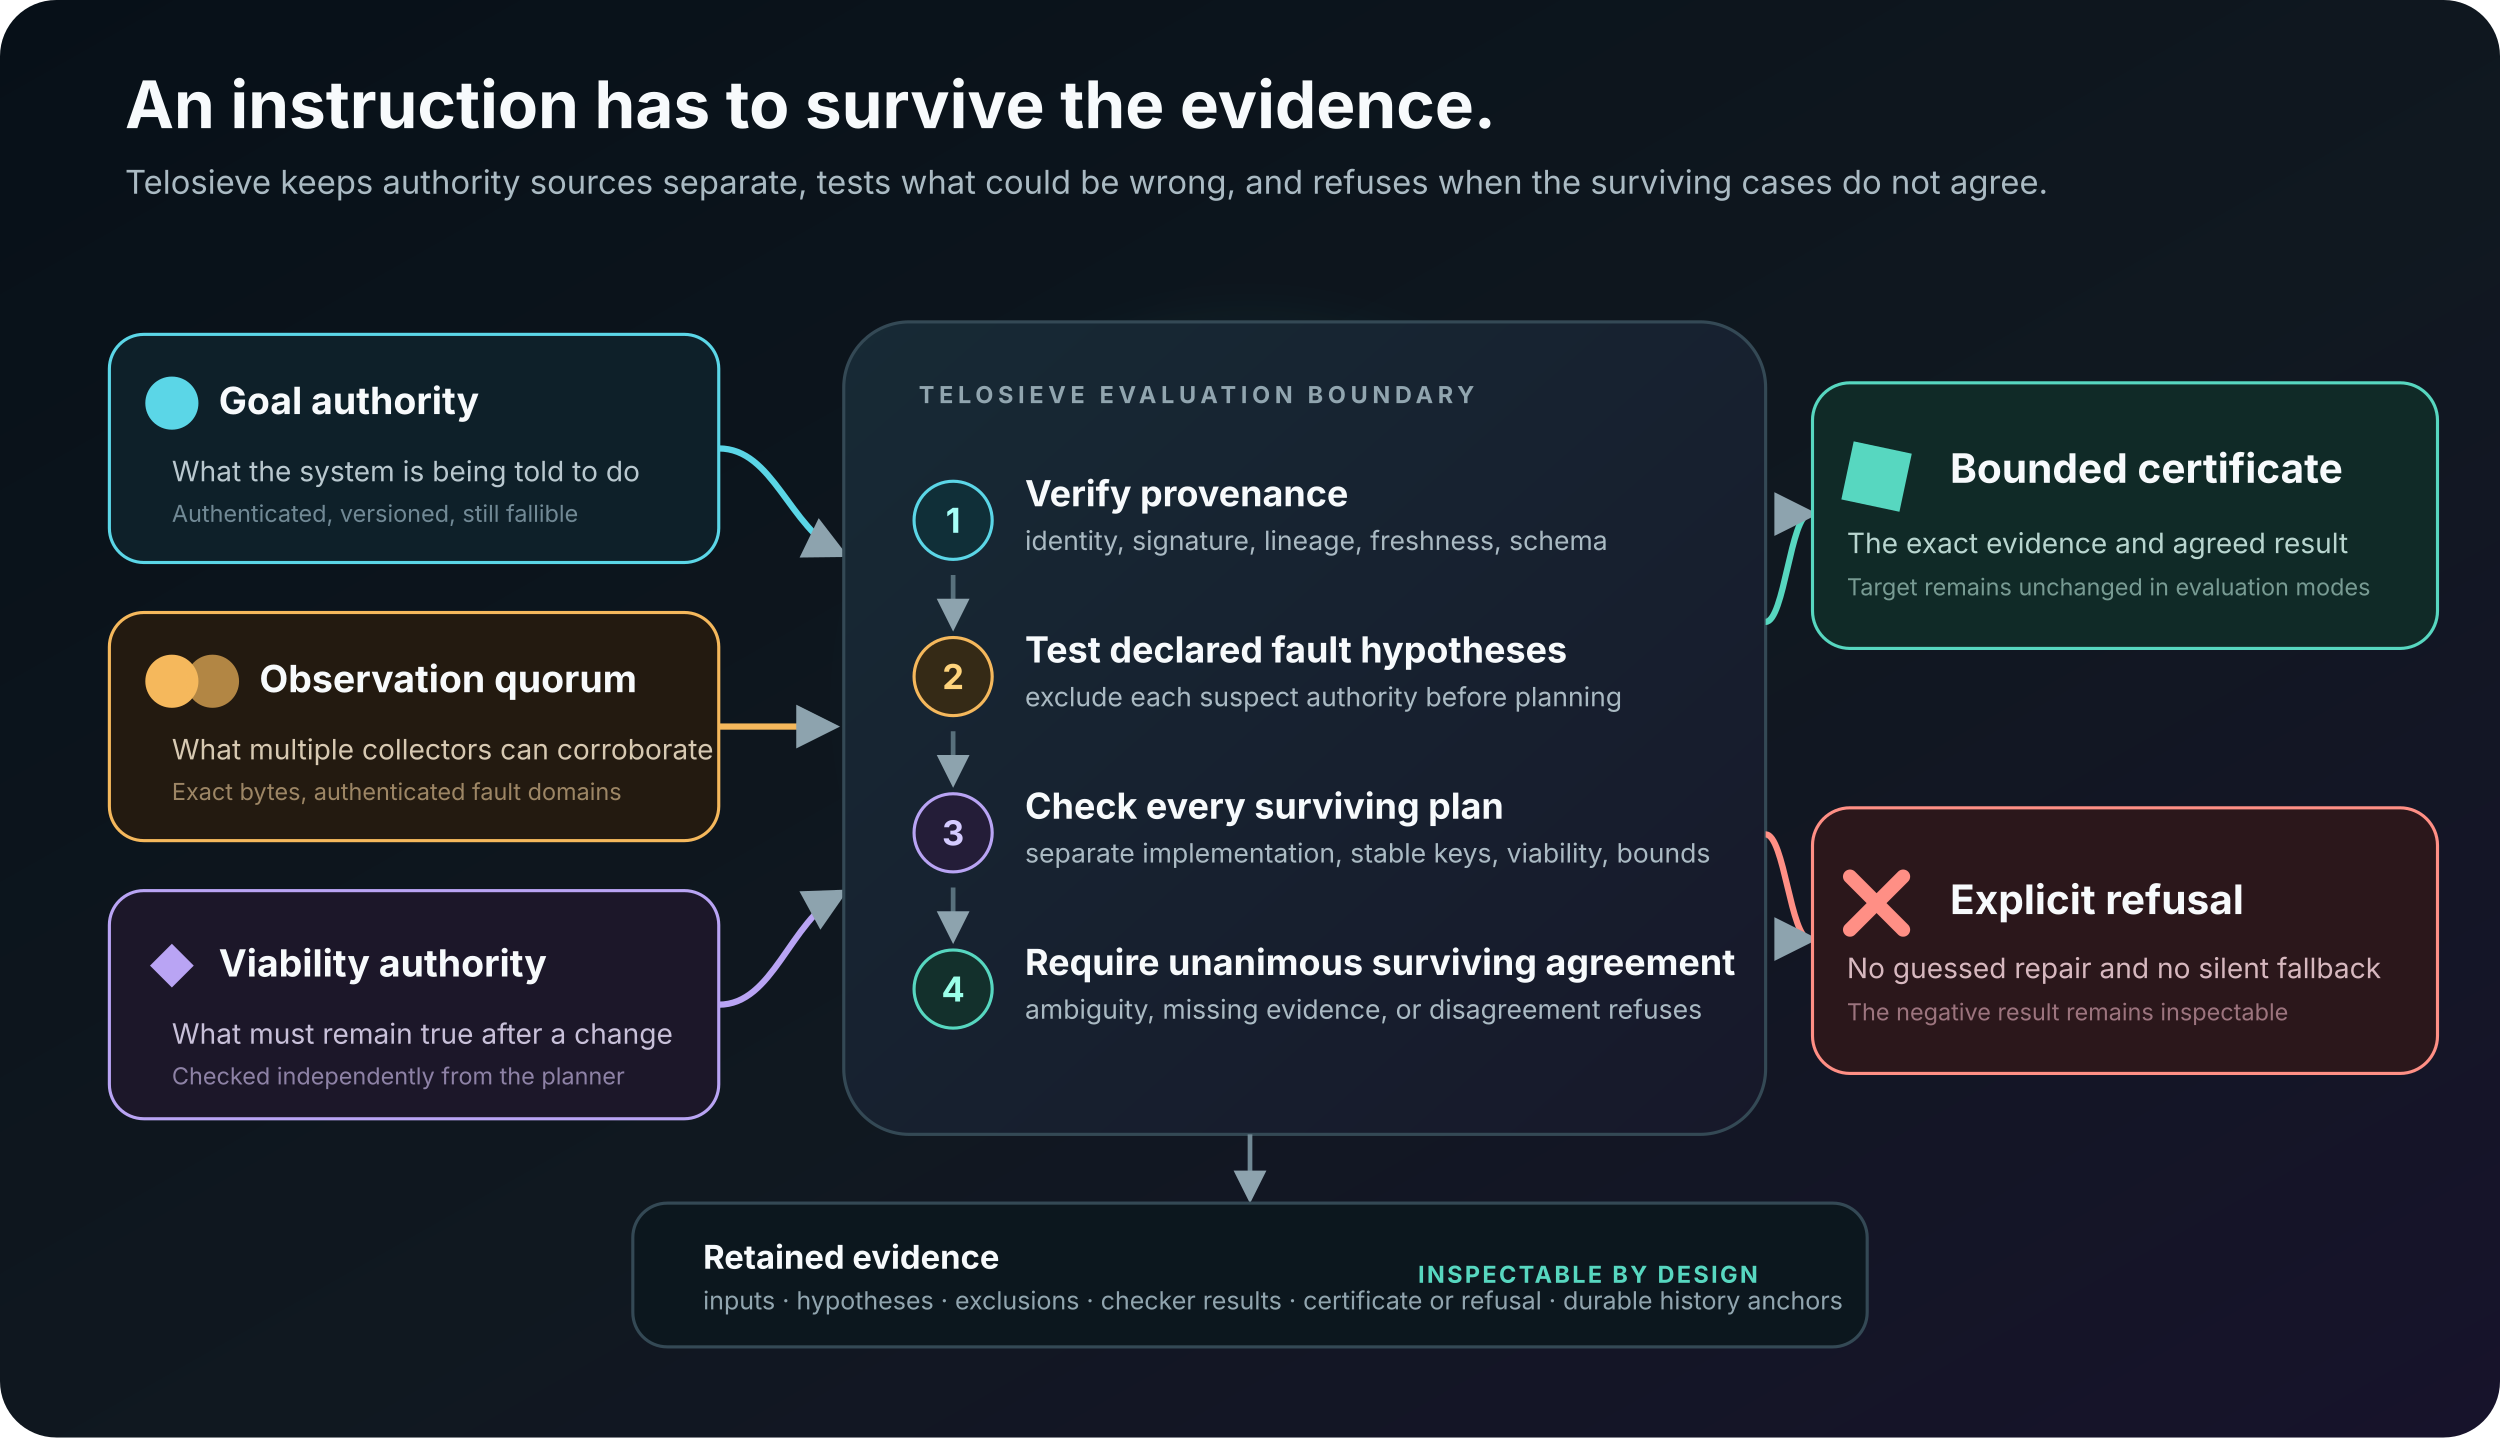
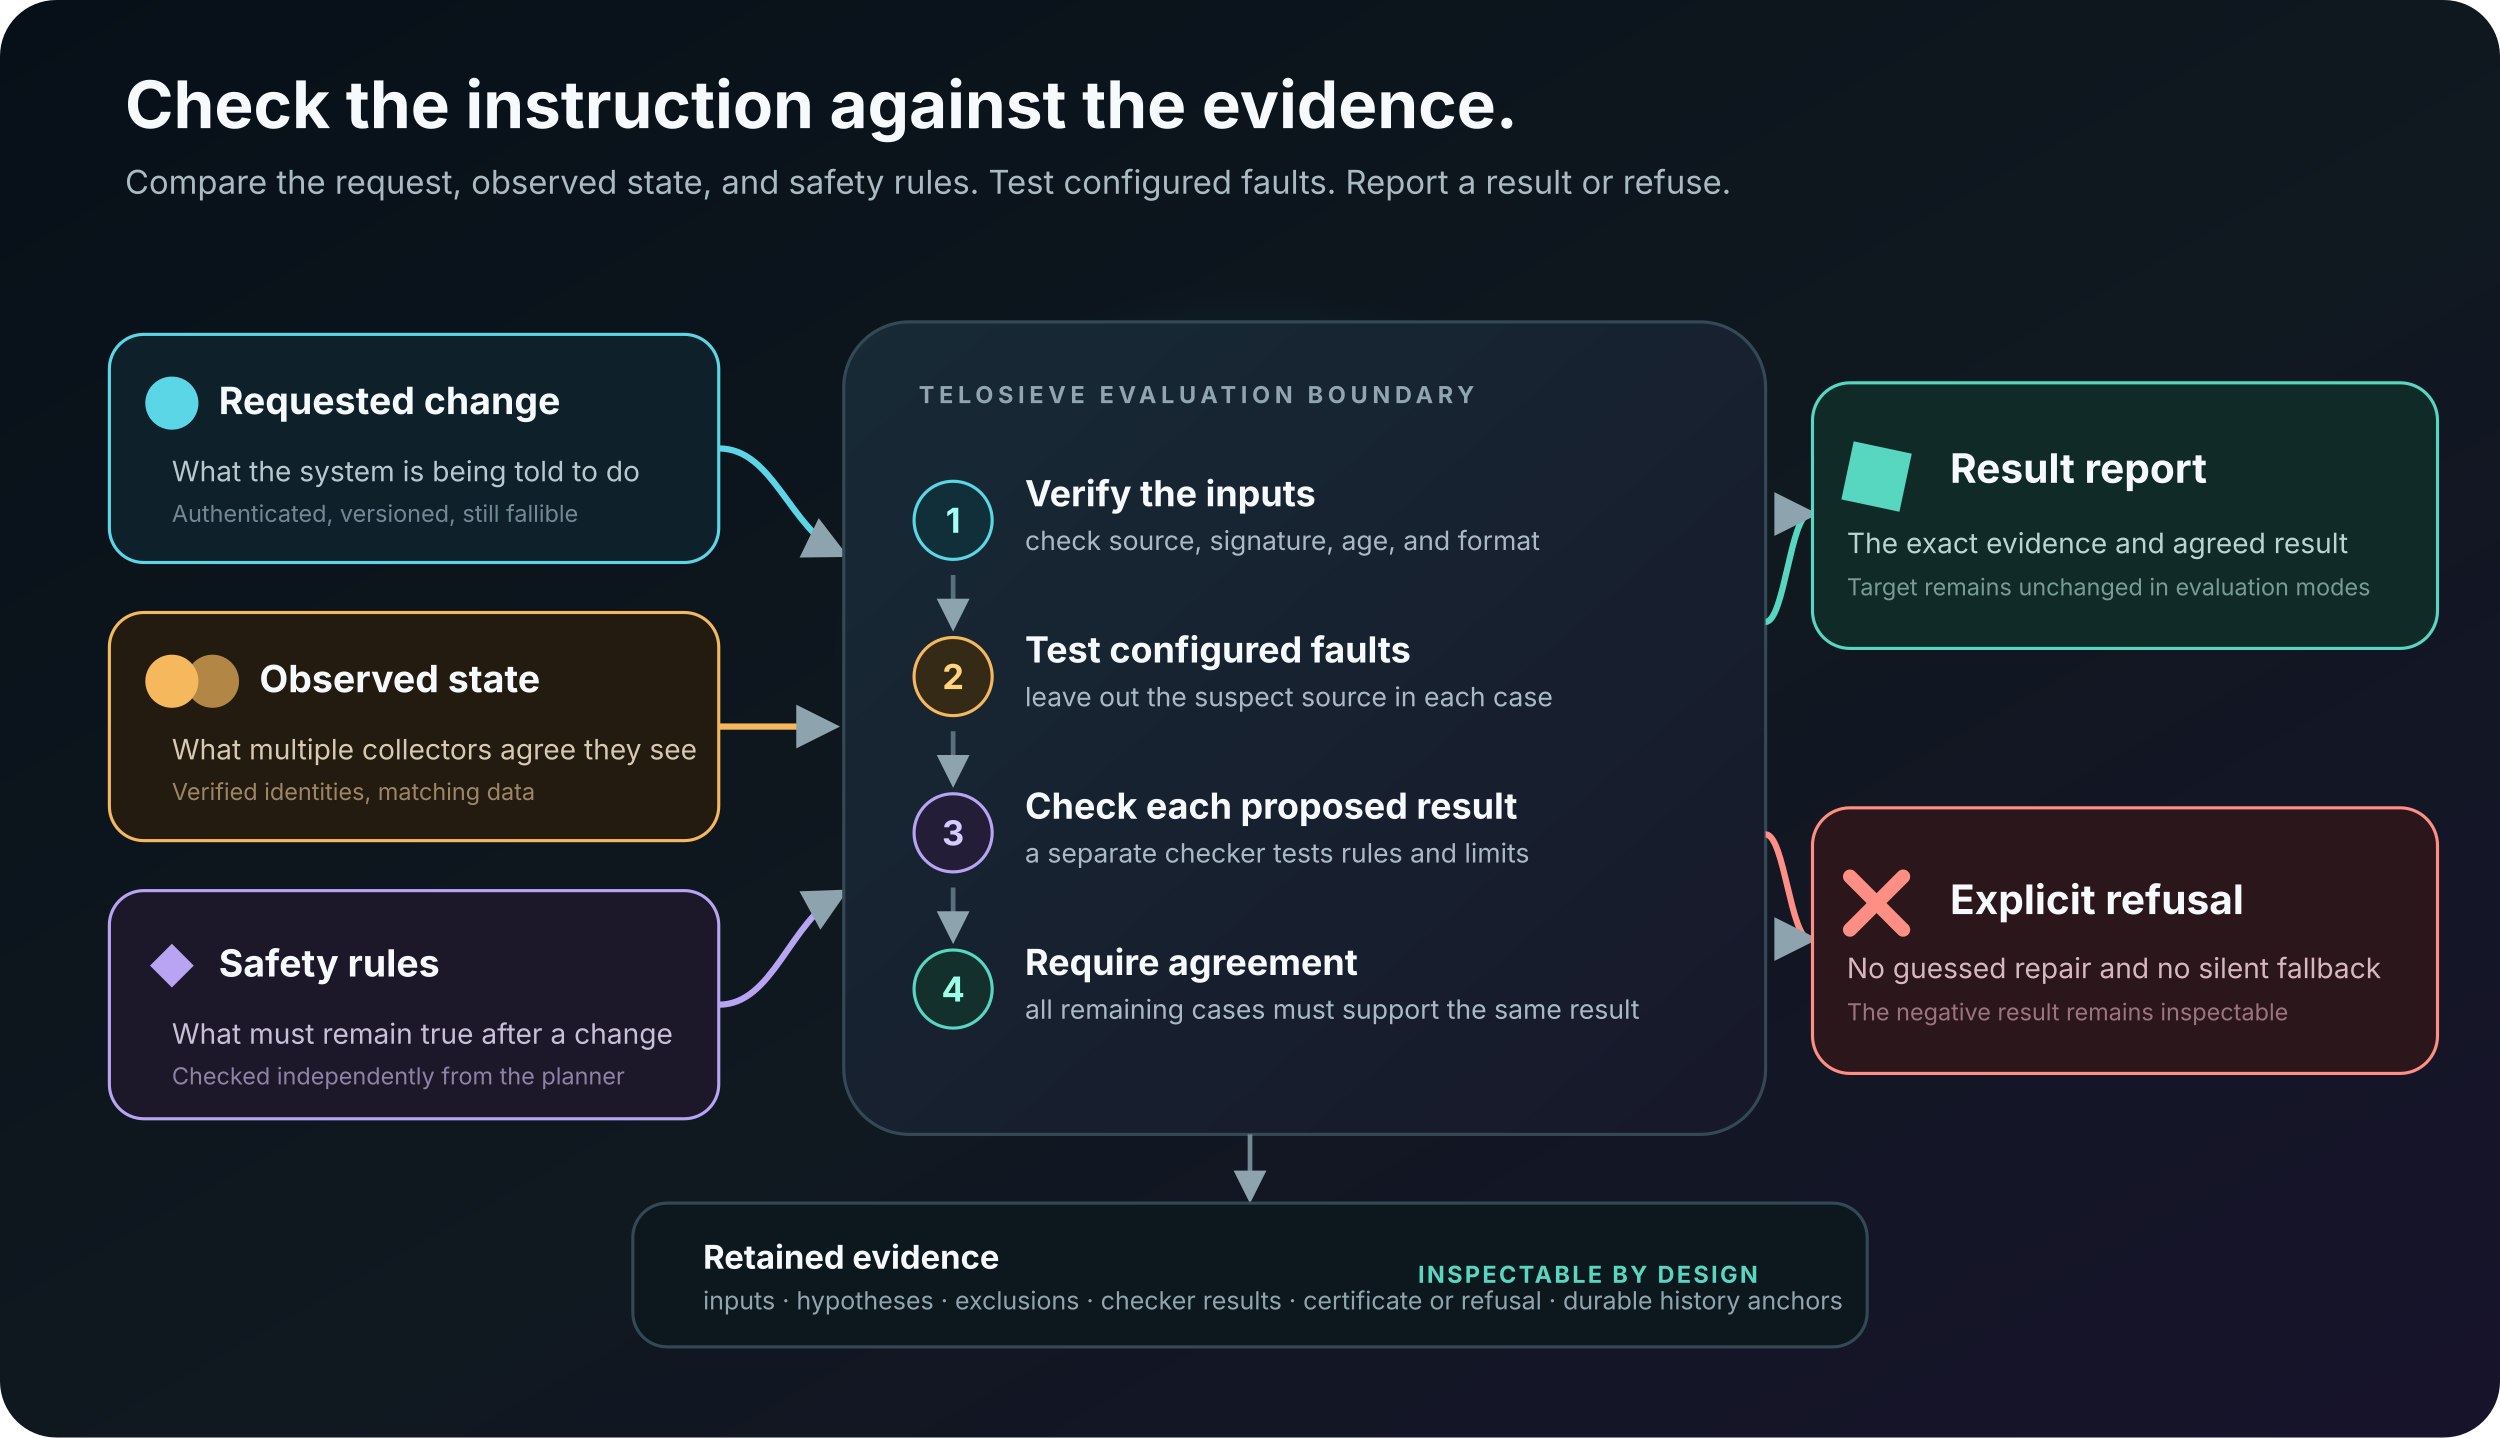
<svg xmlns="http://www.w3.org/2000/svg" width="1600" height="920" viewBox="0 0 1600 920" role="img" aria-labelledby="title description">
  <defs>
    <linearGradient id="background" x1="0" y1="0" x2="1" y2="1">
      <stop stop-color="#071018" />
      <stop offset=".55" stop-color="#101820" />
      <stop offset="1" stop-color="#17132B" />
    </linearGradient>
    <linearGradient id="core" x1="0" y1="0" x2="1" y2="1">
      <stop stop-color="#172A35" />
      <stop offset="1" stop-color="#17182A" />
    </linearGradient>
    <filter id="glow" x="-60%" y="-60%" width="220%" height="220%">
      <feGaussianBlur stdDeviation="12" />
    </filter>
    <marker id="arrow" viewBox="0 0 10 10" refX="8" refY="5" markerWidth="7" markerHeight="7" orient="auto-start-reverse">
      <path d="M0 0L10 5L0 10Z" fill="#8DA3AE" />
    </marker>
  </defs>
  <rect width="1600" height="920" rx="36" fill="url(#background)" />
  <circle cx="800" cy="450" r="250" fill="#20D9D2" opacity=".05" filter="url(#glow)" />
  <circle cx="800" cy="450" r="188" fill="#775CFF" opacity=".08" filter="url(#glow)" />
-   <text x="80" y="82" fill="#F7FAFC" font-family="Inter, Arial, sans-serif" font-size="42" font-weight="700">An instruction has to survive the evidence.</text>
-   <text x="80" y="124" fill="#AABAC3" font-family="Inter, Arial, sans-serif" font-size="21">Telosieve keeps authority sources separate, tests what could be wrong, and refuses when the surviving cases do not agree.</text>
+   <text x="80" y="82" fill="#F7FAFC" font-family="Inter, Arial, sans-serif" font-size="42" font-weight="700">Check the instruction against the evidence.</text>
+   <text x="80" y="124" fill="#AABAC3" font-family="Inter, Arial, sans-serif" font-size="21">Compare the request, observed state, and safety rules. Test configured faults. Report a result or refuse.</text>
  <g font-family="Inter, Arial, sans-serif">
    <rect x="70" y="214" width="390" height="146" rx="22" fill="#0E2029" stroke="#5BD6E7" stroke-width="2" />
    <circle cx="110" cy="258" r="17" fill="#5BD6E7" />
-     <text x="140" y="265" fill="#F7FAFC" font-size="24" font-weight="700">Goal authority</text>
+     <text x="140" y="265" fill="#F7FAFC" font-size="24" font-weight="700">Requested change</text>
    <text x="110" y="308" fill="#B9C8CF" font-size="18">What the system is being told to do</text>
    <text x="110" y="334" fill="#718995" font-size="15">Authenticated, versioned, still fallible</text>
    <rect x="70" y="392" width="390" height="146" rx="22" fill="#231A10" stroke="#F5B85C" stroke-width="2" />
    <circle cx="110" cy="436" r="17" fill="#F5B85C" />
    <circle cx="136" cy="436" r="17" fill="#F5B85C" opacity=".68" />
-     <text x="166" y="443" fill="#F7FAFC" font-size="24" font-weight="700">Observation quorum</text>
-     <text x="110" y="486" fill="#D7C9B2" font-size="18">What multiple collectors can corroborate</text>
-     <text x="110" y="512" fill="#9D8665" font-size="15">Exact bytes, authenticated fault domains</text>
+     <text x="166" y="443" fill="#F7FAFC" font-size="24" font-weight="700">Observed state</text>
+     <text x="110" y="486" fill="#D7C9B2" font-size="18">What multiple collectors agree they see</text>
+     <text x="110" y="512" fill="#9D8665" font-size="15">Verified identities, matching data</text>
    <rect x="70" y="570" width="390" height="146" rx="22" fill="#1C1729" stroke="#B9A4F4" stroke-width="2" />
    <path d="M96 618L110 604L124 618L110 632Z" fill="#B9A4F4" />
-     <text x="140" y="625" fill="#F7FAFC" font-size="24" font-weight="700">Viability authority</text>
+     <text x="140" y="625" fill="#F7FAFC" font-size="24" font-weight="700">Safety rules</text>
    <text x="110" y="668" fill="#C8C0D9" font-size="18">What must remain true after a change</text>
    <text x="110" y="694" fill="#8E82A6" font-size="15">Checked independently from the planner</text>
  </g>
  <path d="M460 287C495 287 505 338 538 354" fill="none" stroke="#5BD6E7" stroke-width="4" marker-end="url(#arrow)" />
  <path d="M460 465H532" fill="none" stroke="#F5B85C" stroke-width="4" marker-end="url(#arrow)" />
  <path d="M460 643C495 643 505 590 538 572" fill="none" stroke="#B9A4F4" stroke-width="4" marker-end="url(#arrow)" />
  <rect x="540" y="206" width="590" height="520" rx="42" fill="url(#core)" stroke="#344955" stroke-width="2" />
  <text x="588" y="258" fill="#91A5AF" font-family="Inter, Arial, sans-serif" font-size="15" font-weight="700" letter-spacing="3">TELOSIEVE EVALUATION BOUNDARY</text>
  <g font-family="Inter, Arial, sans-serif">
    <circle cx="610" cy="333" r="25" fill="#102F38" stroke="#5BD6E7" stroke-width="2" />
    <text x="610" y="341" text-anchor="middle" fill="#A6FFF7" font-size="22" font-weight="700">1</text>
-     <text x="656" y="324" fill="#F7FAFC" font-size="23" font-weight="700">Verify provenance</text>
-     <text x="656" y="352" fill="#AABAC3" font-size="17">identity, signature, lineage, freshness, schema</text>
+     <text x="656" y="324" fill="#F7FAFC" font-size="23" font-weight="700">Verify the inputs</text>
+     <text x="656" y="352" fill="#AABAC3" font-size="17">check source, signature, age, and format</text>
    <path d="M610 368V400" stroke="#58707C" stroke-width="3" marker-end="url(#arrow)" />
    <circle cx="610" cy="433" r="25" fill="#352A16" stroke="#F5B85C" stroke-width="2" />
    <text x="610" y="441" text-anchor="middle" fill="#FFD47C" font-size="22" font-weight="700">2</text>
-     <text x="656" y="424" fill="#F7FAFC" font-size="23" font-weight="700">Test declared fault hypotheses</text>
-     <text x="656" y="452" fill="#AABAC3" font-size="17">exclude each suspect authority before planning</text>
+     <text x="656" y="424" fill="#F7FAFC" font-size="23" font-weight="700">Test configured faults</text>
+     <text x="656" y="452" fill="#AABAC3" font-size="17">leave out the suspect source in each case</text>
    <path d="M610 468V500" stroke="#58707C" stroke-width="3" marker-end="url(#arrow)" />
    <circle cx="610" cy="533" r="25" fill="#241D38" stroke="#B9A4F4" stroke-width="2" />
    <text x="610" y="541" text-anchor="middle" fill="#D4CBFF" font-size="22" font-weight="700">3</text>
-     <text x="656" y="524" fill="#F7FAFC" font-size="23" font-weight="700">Check every surviving plan</text>
-     <text x="656" y="552" fill="#AABAC3" font-size="17">separate implementation, stable keys, viability, bounds</text>
+     <text x="656" y="524" fill="#F7FAFC" font-size="23" font-weight="700">Check each proposed result</text>
+     <text x="656" y="552" fill="#AABAC3" font-size="17">a separate checker tests rules and limits</text>
    <path d="M610 568V600" stroke="#58707C" stroke-width="3" marker-end="url(#arrow)" />
    <circle cx="610" cy="633" r="25" fill="#13302C" stroke="#57D7C0" stroke-width="2" />
    <text x="610" y="641" text-anchor="middle" fill="#9BFFE9" font-size="22" font-weight="700">4</text>
-     <text x="656" y="624" fill="#F7FAFC" font-size="23" font-weight="700">Require unanimous surviving agreement</text>
-     <text x="656" y="652" fill="#AABAC3" font-size="17">ambiguity, missing evidence, or disagreement refuses</text>
+     <text x="656" y="624" fill="#F7FAFC" font-size="23" font-weight="700">Require agreement</text>
+     <text x="656" y="652" fill="#AABAC3" font-size="17">all remaining cases must support the same result</text>
  </g>
  <path d="M1130 398C1142 398 1146 329 1158 329" fill="none" stroke="#57D7C0" stroke-width="4" marker-end="url(#arrow)" />
  <path d="M1130 534C1142 534 1146 601 1158 601" fill="none" stroke="#FF8F85" stroke-width="4" marker-end="url(#arrow)" />
  <g font-family="Inter, Arial, sans-serif">
    <rect x="1160" y="245" width="400" height="170" rx="24" fill="#102A27" stroke="#57D7C0" stroke-width="2" />
    <rect x="1182" y="286" width="38" height="38" transform="rotate(12 1201 305)" fill="#57D7C0" />
-     <text x="1248" y="309" fill="#F7FAFC" font-size="26" font-weight="700">Bounded certificate</text>
+     <text x="1248" y="309" fill="#F7FAFC" font-size="26" font-weight="700">Result report</text>
    <text x="1182" y="354" fill="#B8D5CF" font-size="18">The exact evidence and agreed result</text>
    <text x="1182" y="381" fill="#789B93" font-size="15">Target remains unchanged in evaluation modes</text>
    <rect x="1160" y="517" width="400" height="170" rx="24" fill="#2B171B" stroke="#FF8F85" stroke-width="2" />
    <path d="M1184 561L1218 595M1218 561L1184 595" stroke="#FF8F85" stroke-width="9" stroke-linecap="round" />
    <text x="1248" y="585" fill="#F7FAFC" font-size="26" font-weight="700">Explicit refusal</text>
    <text x="1182" y="626" fill="#D7B8BF" font-size="18">No guessed repair and no silent fallback</text>
    <text x="1182" y="653" fill="#9C747E" font-size="15">The negative result remains inspectable</text>
  </g>
  <path d="M800 726V766" stroke="#718995" stroke-width="3" marker-end="url(#arrow)" />
  <rect x="405" y="770" width="790" height="92" rx="22" fill="#0C171E" stroke="#344955" stroke-width="2" />
  <g font-family="Inter, Arial, sans-serif">
    <text x="450" y="812" fill="#F7FAFC" font-size="21" font-weight="700">Retained evidence</text>
    <text x="450" y="838" fill="#91A5AF" font-size="16">inputs · hypotheses · exclusions · checker results · certificate or refusal · durable history anchors</text>
    <text x="1125" y="821" text-anchor="end" fill="#57D7C0" font-size="15" font-weight="700" letter-spacing="1.5">INSPECTABLE BY DESIGN</text>
  </g>
</svg>
